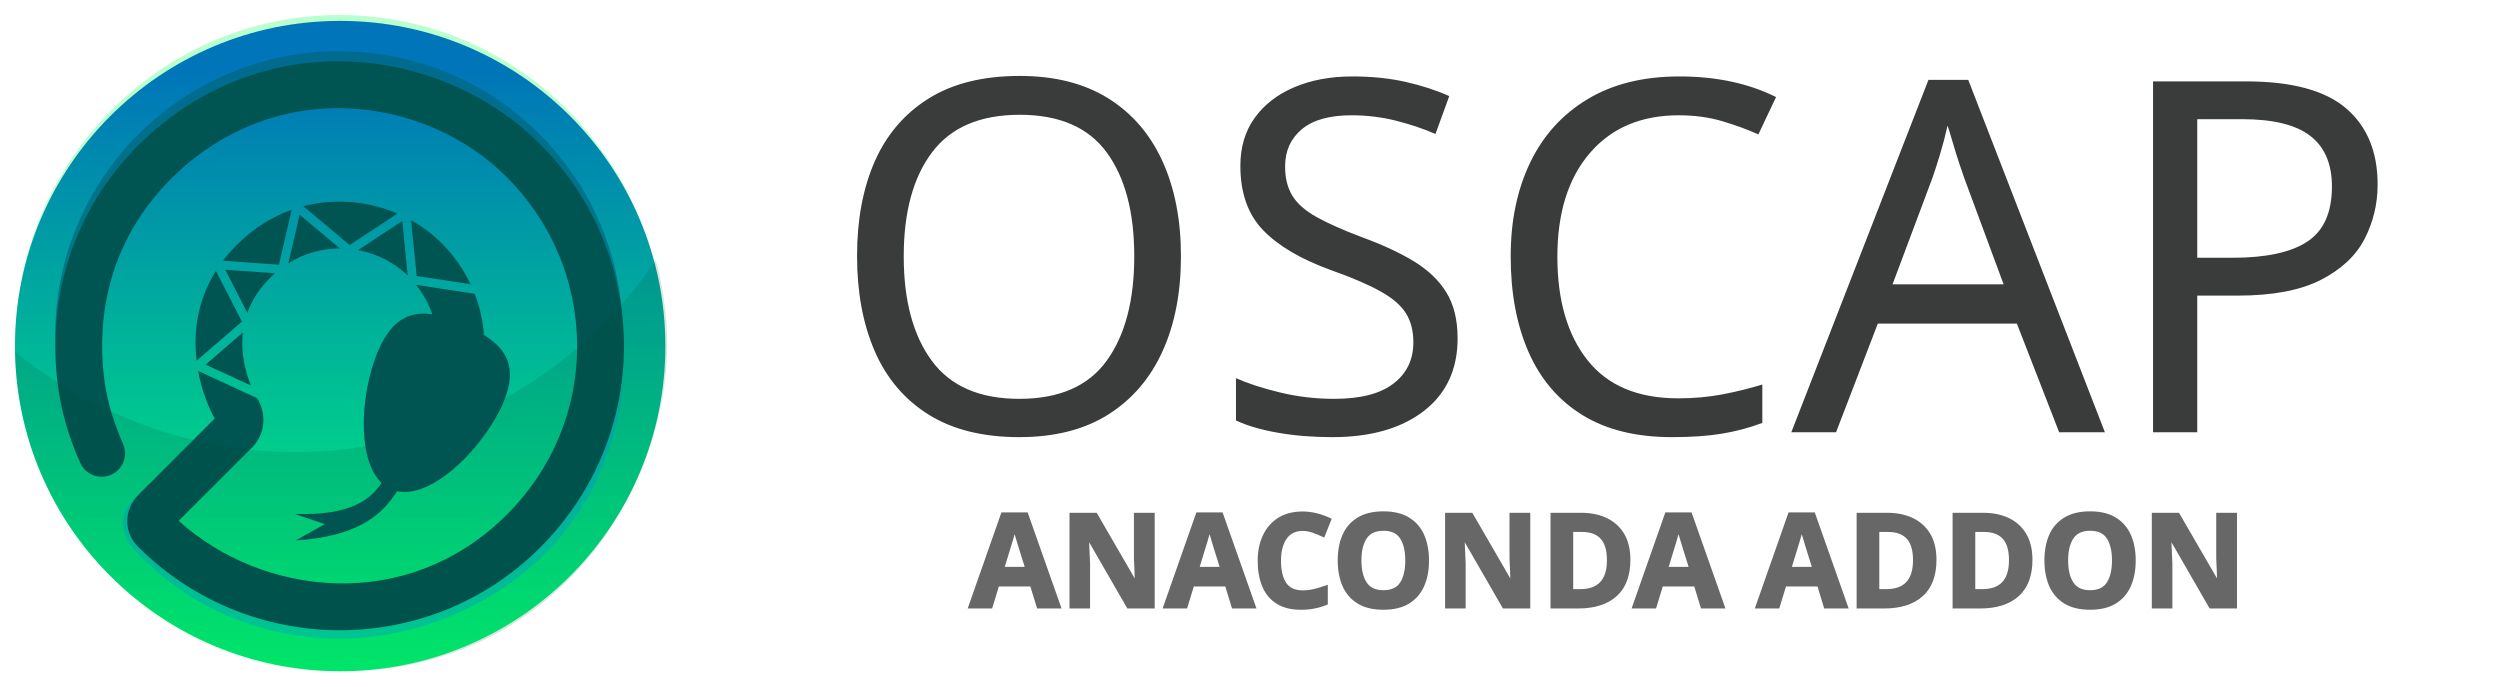
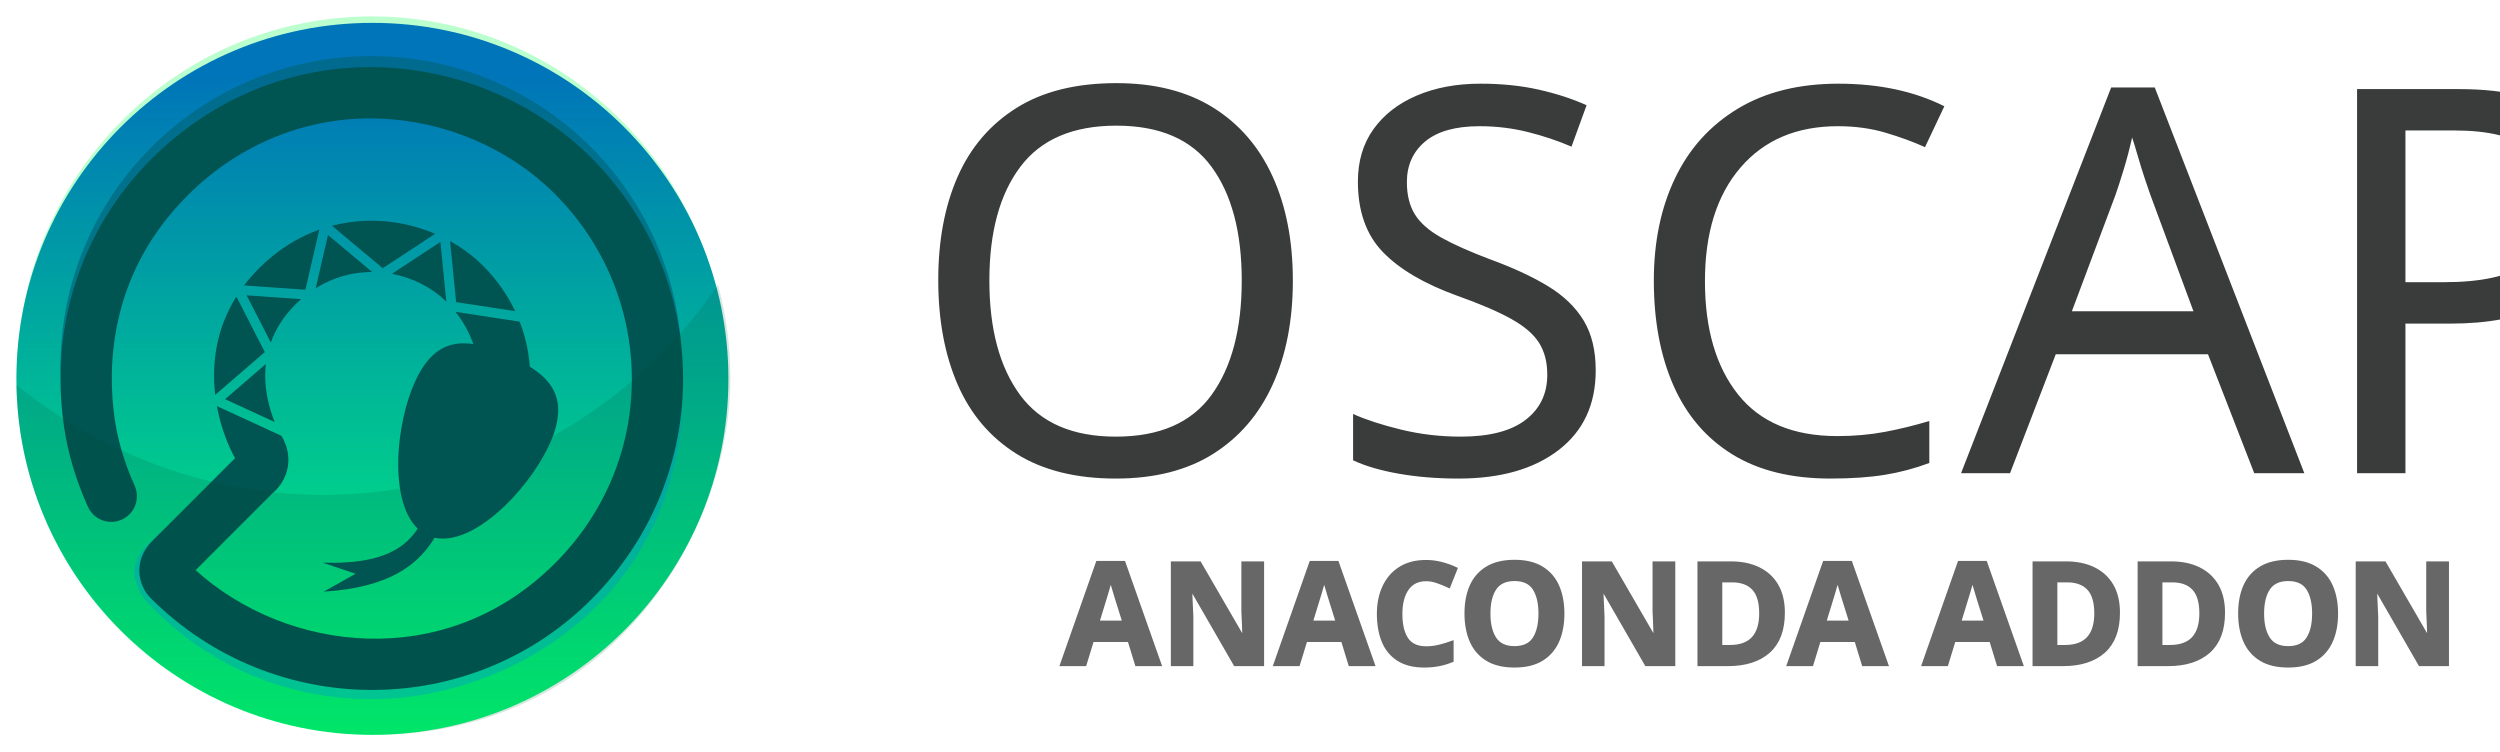
- <svg xmlns="http://www.w3.org/2000/svg" xmlns:xlink="http://www.w3.org/1999/xlink" version="1.1" width="834.35" height="229.024" viewBox="0 0 782.203 214.71" id="Layer_1" xml:space="preserve">
+ <svg xmlns="http://www.w3.org/2000/svg" xmlns:xlink="http://www.w3.org/1999/xlink" version="1.1" width="762.133" height="229.024" viewBox="0 0 714.499 214.71" id="Layer_1" xml:space="preserve">
  <defs id="defs47">
    <linearGradient gradientTransform="matrix(1,0,0,-1,-168,-249)" gradientUnits="userSpaceOnUse" id="linearGradient5108" y2="-594.351" x2="348.174" y1="-266.701" x1="348.174">
      <stop offset="0" style="stop-color:#0075b9;stop-opacity:1" id="stop5110" />
      <stop offset="1" style="stop-color:#00ff73;stop-opacity:1" id="stop5112" />
    </linearGradient>
    <linearGradient xlink:href="#linearGradient5108" id="linearGradient5214" gradientUnits="userSpaceOnUse" gradientTransform="matrix(1.543449,0,0,1.543449,-974.3457,-49.67558)" x1="756.749" y1="61.417" x2="756.749" y2="280.283" />
  </defs>
  <text xml:space="preserve" style="font-style:normal;font-weight:normal;line-height:0%;font-family:sans-serif;letter-spacing:0px;word-spacing:0px;fill:#676767;fill-opacity:1;stroke:#676767;stroke-width:0.967px;stroke-linecap:butt;stroke-linejoin:miter;stroke-opacity:1" x="303.453" y="189.893" id="text4365">
    <tspan x="303.453" y="189.893" id="tspan4369" style="font-style:normal;font-variant:normal;font-weight:600;font-stretch:normal;font-size:40.579px;line-height:125%;font-family:Titillium;-inkscape-font-specification:'Titillium Semi-Bold';fill:#676767;fill-opacity:1;stroke:#676767;stroke-width:0.967px;stroke-opacity:1">ANACONDA ADDON</tspan>
  </text>
  <text xml:space="preserve" style="font-style:normal;font-weight:normal;line-height:0%;font-family:sans-serif;letter-spacing:0px;word-spacing:0px;fill:#3a3b3b;fill-opacity:1;stroke:none;stroke-width:1px;stroke-linecap:butt;stroke-linejoin:miter;stroke-opacity:1" x="258.777" y="135.242" id="text4373">
    <tspan id="tspan4375" x="258.777" y="135.242" style="font-style:normal;font-variant:normal;font-weight:normal;font-stretch:normal;font-size:153.767px;line-height:10;font-family:Titillium;-inkscape-font-specification:Titillium;fill:#3a3b3b;fill-opacity:1">OSCAP</tspan>
  </text>
  <g transform="matrix(0.5550411,0,0,0.5550411,-3.703941,-3.653218)" id="g5276-0-8">
    <path style="fill:#bbffcf;fill-opacity:1" id="path5-2-4-0" d="m 198.1,15.027 c -100.908,0 -182.732,82.919 -182.732,185.191 0,3.499 0.326,6.91 0.526,10.358 5.324,-97.419 84.747,-174.827 182.203,-174.827 97.465,0 176.873,77.406 182.218,174.827 0.176,-3.449 0.506,-6.859 0.506,-10.358 C 380.811,97.95 299.009,15.027 198.1,15.027 Z" />
    <path style="opacity:1;fill:url(#linearGradient5214);fill-opacity:1;fill-rule:nonzero;stroke:none;stroke-width:3;stroke-linejoin:round;stroke-miterlimit:4;stroke-dasharray:none;stroke-opacity:1" d="M 198.427,18.352 A 183.31,183.31 0 0 0 15.119,201.661 183.31,183.31 0 0 0 198.427,384.973 183.31,183.31 0 0 0 381.739,201.661 183.31,183.31 0 0 0 198.427,18.352 Z" id="path4390-0-1-0" />
    <path d="m 197.793,45.026 c 86.508,0 156.923,68.642 159.842,154.442 0.034,-1.344 0.143,-2.664 0.143,-4.011 0,-88.36 -71.604,-159.983 -159.986,-159.983 -88.343,0 -159.988,71.629 -159.988,159.983 0,1.603 0.082,3.19 0.12,4.767 C 40.46,114.091 111.049,45.026 197.793,45.026 Z" id="path16-1-3-2" style="opacity:0.7;fill:#00667e;fill-opacity:1" />
    <path style="opacity:0.6;fill:#0095ff;fill-opacity:0.536" id="path20-5-6-2" d="m 198.429,357.066 c -43.885,0 -83.619,-17.696 -112.482,-46.329 -5.919,-6.689 5.979,-32.322 5.979,-32.322 0,0 -10.468,8.916 -13.21,13.381 -5.214,8.529 -2.427,17.213 2.96,23.992 29.198,31.781 70.188,50.81 116.757,50.81 69.806,0 159.79,-51.363 159.79,-160.365 C 322.897,267.417 253.943,356.639 198.429,357.066 Z" />
    <g id="g5279-4-8-2-4" transform="matrix(1.785213,0,0,1.785213,-250.1089,-148.3295)" style="fill:#005451;fill-opacity:1">
      <g id="g5303-9-0-0-6" style="fill:#005451;fill-opacity:1">
        <path id="path5305-7-7-5-7" transform="matrix(0.5601574,0,0,0.5601574,358.8931,83.08742)" d="m -191.957,41.148 c -42.656,-0.376 -83.056,16.401 -114.156,47.5 -30.27,30.268 -46.646,70.521 -46.646,113.121 0,8.085 0.593,16.244 1.793,24.445 2.005,13.7 6.134,27.607 12.309,41.312 2.985,6.646 10.805,9.61 17.449,6.621 6.653,-2.994 9.617,-10.813 6.623,-17.461 -5.091,-11.297 -8.637,-23.165 -10.258,-34.285 -3.681,-25.313 -3.741,-73.936 37.412,-115.076 26.86,-26.871 61.927,-40.97 98.711,-39.697 34.015,1.173 66.993,15.305 90.461,38.771 25.266,25.268 39.356,58.755 39.672,94.293 0.004,0.412 0.004,0.81 0.004,1.219 0,35.574 -14.017,69.16 -39.557,94.699 -56.482,56.479 -138.414,45.819 -185.047,3.551 l 39.746,-39.754 c 7.509,-6.299 11.284,-18.063 4.439,-29.416 a 2.5,2.5 0 0 1 -0.166,-0.07 l -33.061,-15.234 c 2.064,11.299 5.95,20.776 9.35,26.807 l -42.615,42.625 c -9.837,9.837 -7.741,22.55 -0.771,29.521 62.707,62.698 164.441,62.989 226.791,0.635 30.875,-30.877 47.564,-71.713 47.291,-114.818 -0.393,-42.504 -17.22,-82.541 -47.404,-112.729 -28.155,-28.153 -67.585,-45.1 -108.234,-46.49 -1.38,-0.048 -2.759,-0.078 -4.135,-0.09 z m -1.574,79.084 c -6.455,0.068 -12.98,0.905 -19.43,2.588 l 26.129,21.875 26.973,-17.732 c -10.402,-4.44 -21.92,-6.855 -33.672,-6.73 z m -25.988,4.605 c -10.921,3.886 -21.476,10.34 -30.93,19.791 -2.916,2.918 -5.499,5.897 -7.787,8.916 l 31.568,2.227 z m 4.49,2.773 -6.324,27.371 c 9.229,-5.787 19.277,-8.362 29.045,-8.352 z m 62.859,3.129 3.123,31.404 30.391,4.65 c -4.031,-8.501 -9.562,-16.38 -16.477,-23.295 -4.958,-4.958 -10.723,-9.248 -17.037,-12.76 z m -4.984,0.428 -24.959,16.408 c 10.781,2.006 20.671,7.09 28.016,14.307 z m -99.777,27.482 12.455,24.273 c 2.355,-6.583 6.347,-13.264 12.699,-19.619 0.94,-0.941 1.901,-1.823 2.871,-2.678 z m -5.283,0.656 c -10.759,17.155 -12.691,35.193 -10.885,50.6 l 25.543,-22.035 z m 112.846,7.846 c 7.728,9.72 11.983,21.445 12.068,33.656 v 0.365 c 26.394,-0.548 1.6e-4,-0.365 26.395,-0.549 -0.063,-9.823 -1.939,-19.411 -5.43,-28.416 z m -97.658,26.863 -20.986,18.107 25.543,11.771 c -2.703,-6.63 -5.938,-17.613 -4.557,-29.879 z" style="fill:#005451;fill-opacity:1" />
      </g>
    </g>
    <path style="opacity:0.15;fill:#00532d;fill-opacity:1" id="path28-7-4" d="m 382.782,201.356 c 0,-16.643 -2.236,-32.782 -6.396,-48.107 -34.876,51.301 -88.216,89.394 -152.954,102.948 -75.79,15.854 -151.174,-5.269 -208.314,-51.325 1.876,99.779 83.444,180.102 183.812,180.102 121.897,0 183.852,-103.669 183.852,-183.617 z" />
    <path style="opacity:1;fill:#005451;fill-opacity:1;stroke:none;stroke-width:1;stroke-linejoin:round;stroke-miterlimit:4;stroke-dasharray:none;stroke-opacity:1" d="m 289.96,234.551 c -11.109,25.084 -42.547,56.822 -62.918,47.8 -20.371,-9.022 -17.997,-53.631 -6.889,-78.715 11.109,-25.084 27.624,-23.126 47.995,-14.104 20.371,9.022 32.92,19.935 21.811,45.019 z" id="path5045-4-3" />
    <path id="path5142-6-8" d="m 248.285,264.78 c -3.835,-15.421 -9.157,-9.328 -9.157,-9.328 -19.561,1.902 -2.453,43.231 -66.367,40.818 16.997,5.744 0,0 16.997,5.744 -16.37,9.219 0,0 -16.37,9.219 67.978,-4.239 54.793,-47.459 74.897,-46.454 z" style="fill:#005451;fill-opacity:1;fill-rule:evenodd;stroke:none;stroke-width:1px;stroke-linecap:butt;stroke-linejoin:miter;stroke-opacity:1" />
  </g>
</svg>
